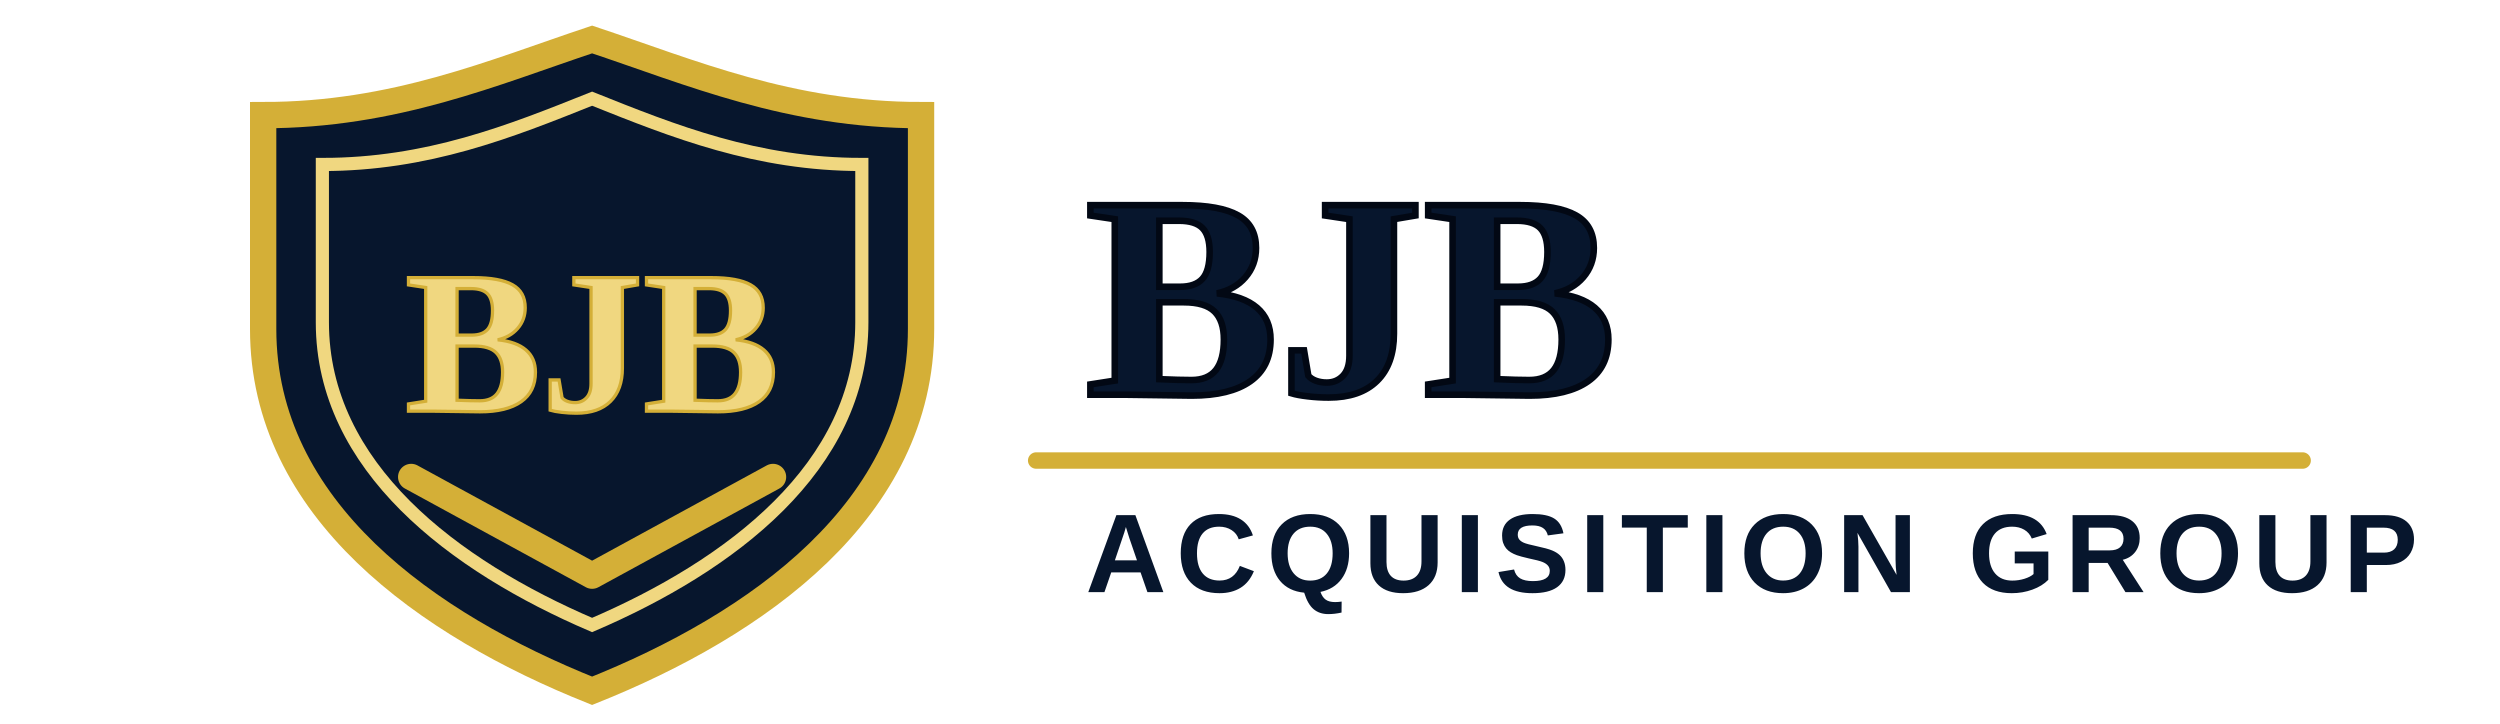
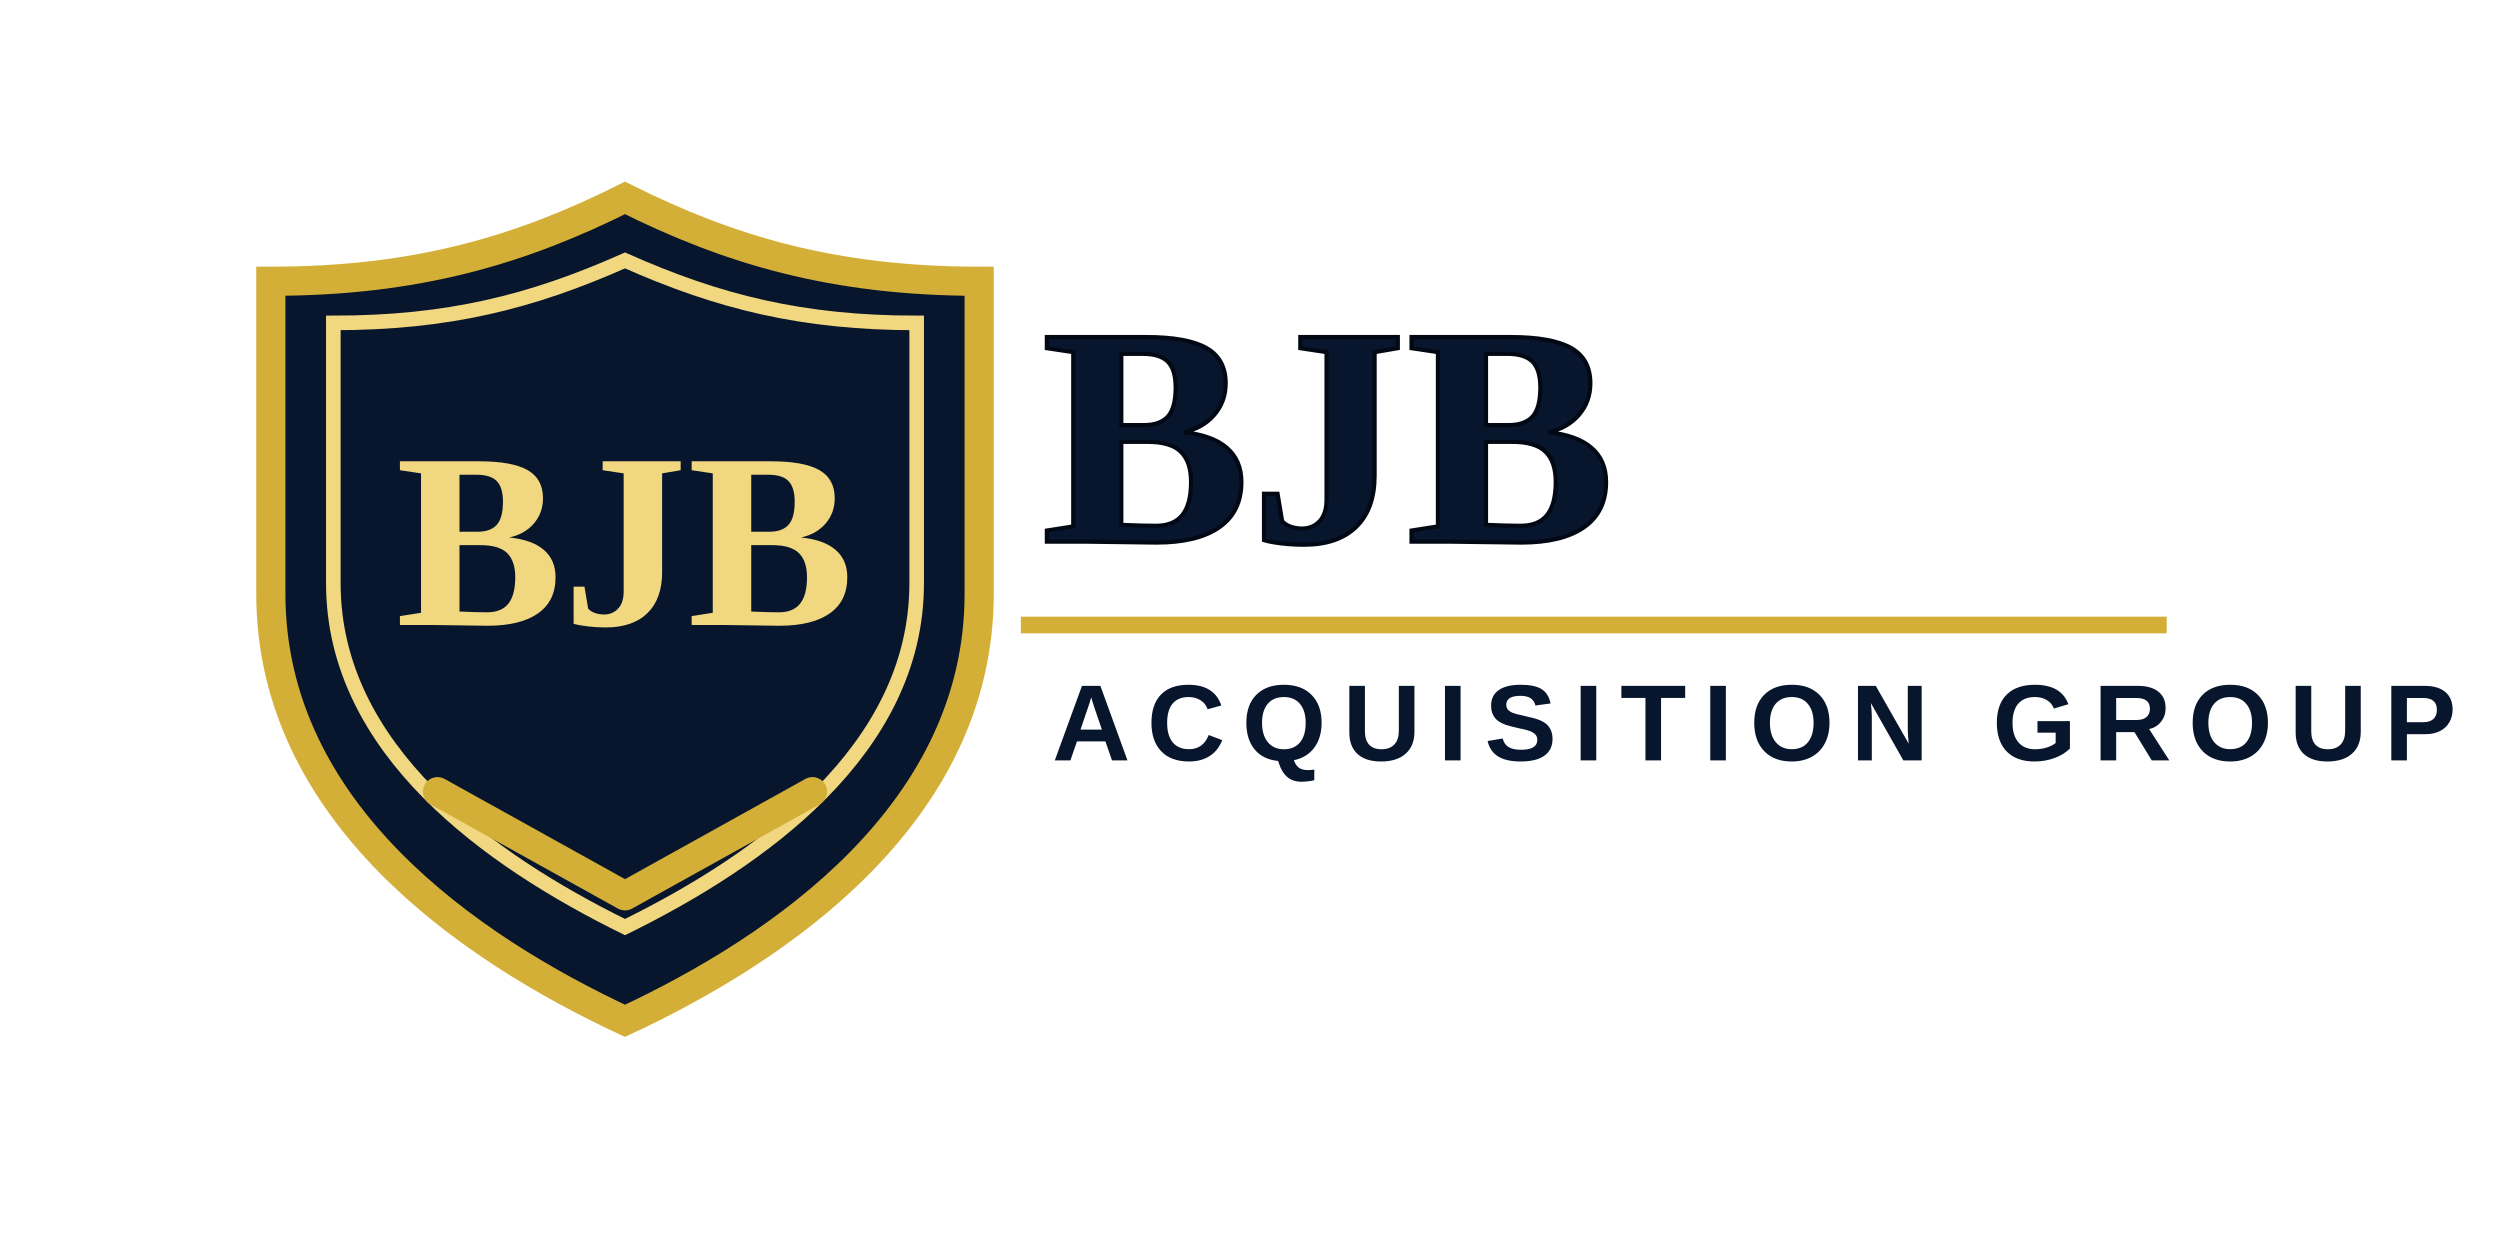
- <svg xmlns="http://www.w3.org/2000/svg" width="760" height="220" viewBox="0 0 760 220">
-   <rect width="760" height="220" fill="transparent" />
-   <path d="M80 35 C120 35 150 22 180 12 C210 22 240 35 280 35 L280 100 C280 155 230 190 180 210 C130 190 80 155 80 100 Z" fill="#07162d" stroke="#d4af37" stroke-width="8" />
-   <path d="M98 50 C130 50 155 40 180 30 C205 40 230 50 262 50 L262 98 C262 142 222 172 180 190 C138 172 98 142 98 98 Z" fill="none" stroke="#f0d780" stroke-width="4" />
-   <path d="M125 145 L180 175 L235 145" fill="none" stroke="#d4af37" stroke-width="8" stroke-linecap="round" stroke-linejoin="round" />
-   <text x="180" y="125" text-anchor="middle" font-family="Georgia, 'Times New Roman', serif" font-size="62" font-weight="700" fill="#f0d780" stroke="#d4af37" stroke-width="1">
-     BJB
-   </text>
-   <text x="330" y="120" font-family="Georgia, 'Times New Roman', serif" font-size="88" font-weight="700" fill="#07162d" stroke="#020814" stroke-width="2">
-     BJB
-   </text>
-   <line x1="315" y1="140" x2="700" y2="140" stroke="#d4af37" stroke-width="5" stroke-linecap="round" />
-   <text x="330" y="180" font-family="Arial, Helvetica, sans-serif" font-size="34" font-weight="700" letter-spacing="3" fill="#07162d">
-     ACQUISITION GROUP
-   </text>
+ <svg xmlns="http://www.w3.org/2000/svg" viewBox="0 0 1200 600">
+   <defs>
+     <style>
+       .navy{fill:#07162d}
+       .gold{fill:#d4af37}
+       .lightgold{fill:#f0d780}
+       .logo-text{font-family:Georgia,'Times New Roman',serif;font-weight:bold}
+       .subtext{font-family:Arial,sans-serif;font-weight:bold}
+     </style>
+   </defs>
+   <g transform="translate(140,95)">
+     <path class="navy" d="M160 0 C210 25 260 40 330 40 L330 190 C330 295 235 360 160 395 C85 360 -10 295 -10 190 L-10 40 C60 40 110 25 160 0 Z" stroke="#d4af37" stroke-width="14" />
+     <path d="M160 30 C205 50 245 60 300 60 L300 185 C300 265 225 318 160 350 C95 318 20 265 20 185 L20 60 C75 60 115 50 160 30 Z" fill="none" stroke="#f0d780" stroke-width="7" />
+     <text x="160" y="205" text-anchor="middle" class="logo-text" font-size="120" fill="#f0d780">BJB</text>
+     <path d="M70 285 L160 335 L250 285" fill="none" stroke="#d4af37" stroke-width="14" stroke-linecap="round" stroke-linejoin="round" />
+   </g>
+   <text x="500" y="260" class="logo-text" font-size="150" fill="#07162d" stroke="#020814" stroke-width="2">BJB</text>
+   <line x1="490" y1="300" x2="1040" y2="300" stroke="#d4af37" stroke-width="8" />
+   <text x="505" y="365" class="subtext" font-size="52" fill="#07162d" letter-spacing="8">ACQUISITION GROUP</text>
</svg>
